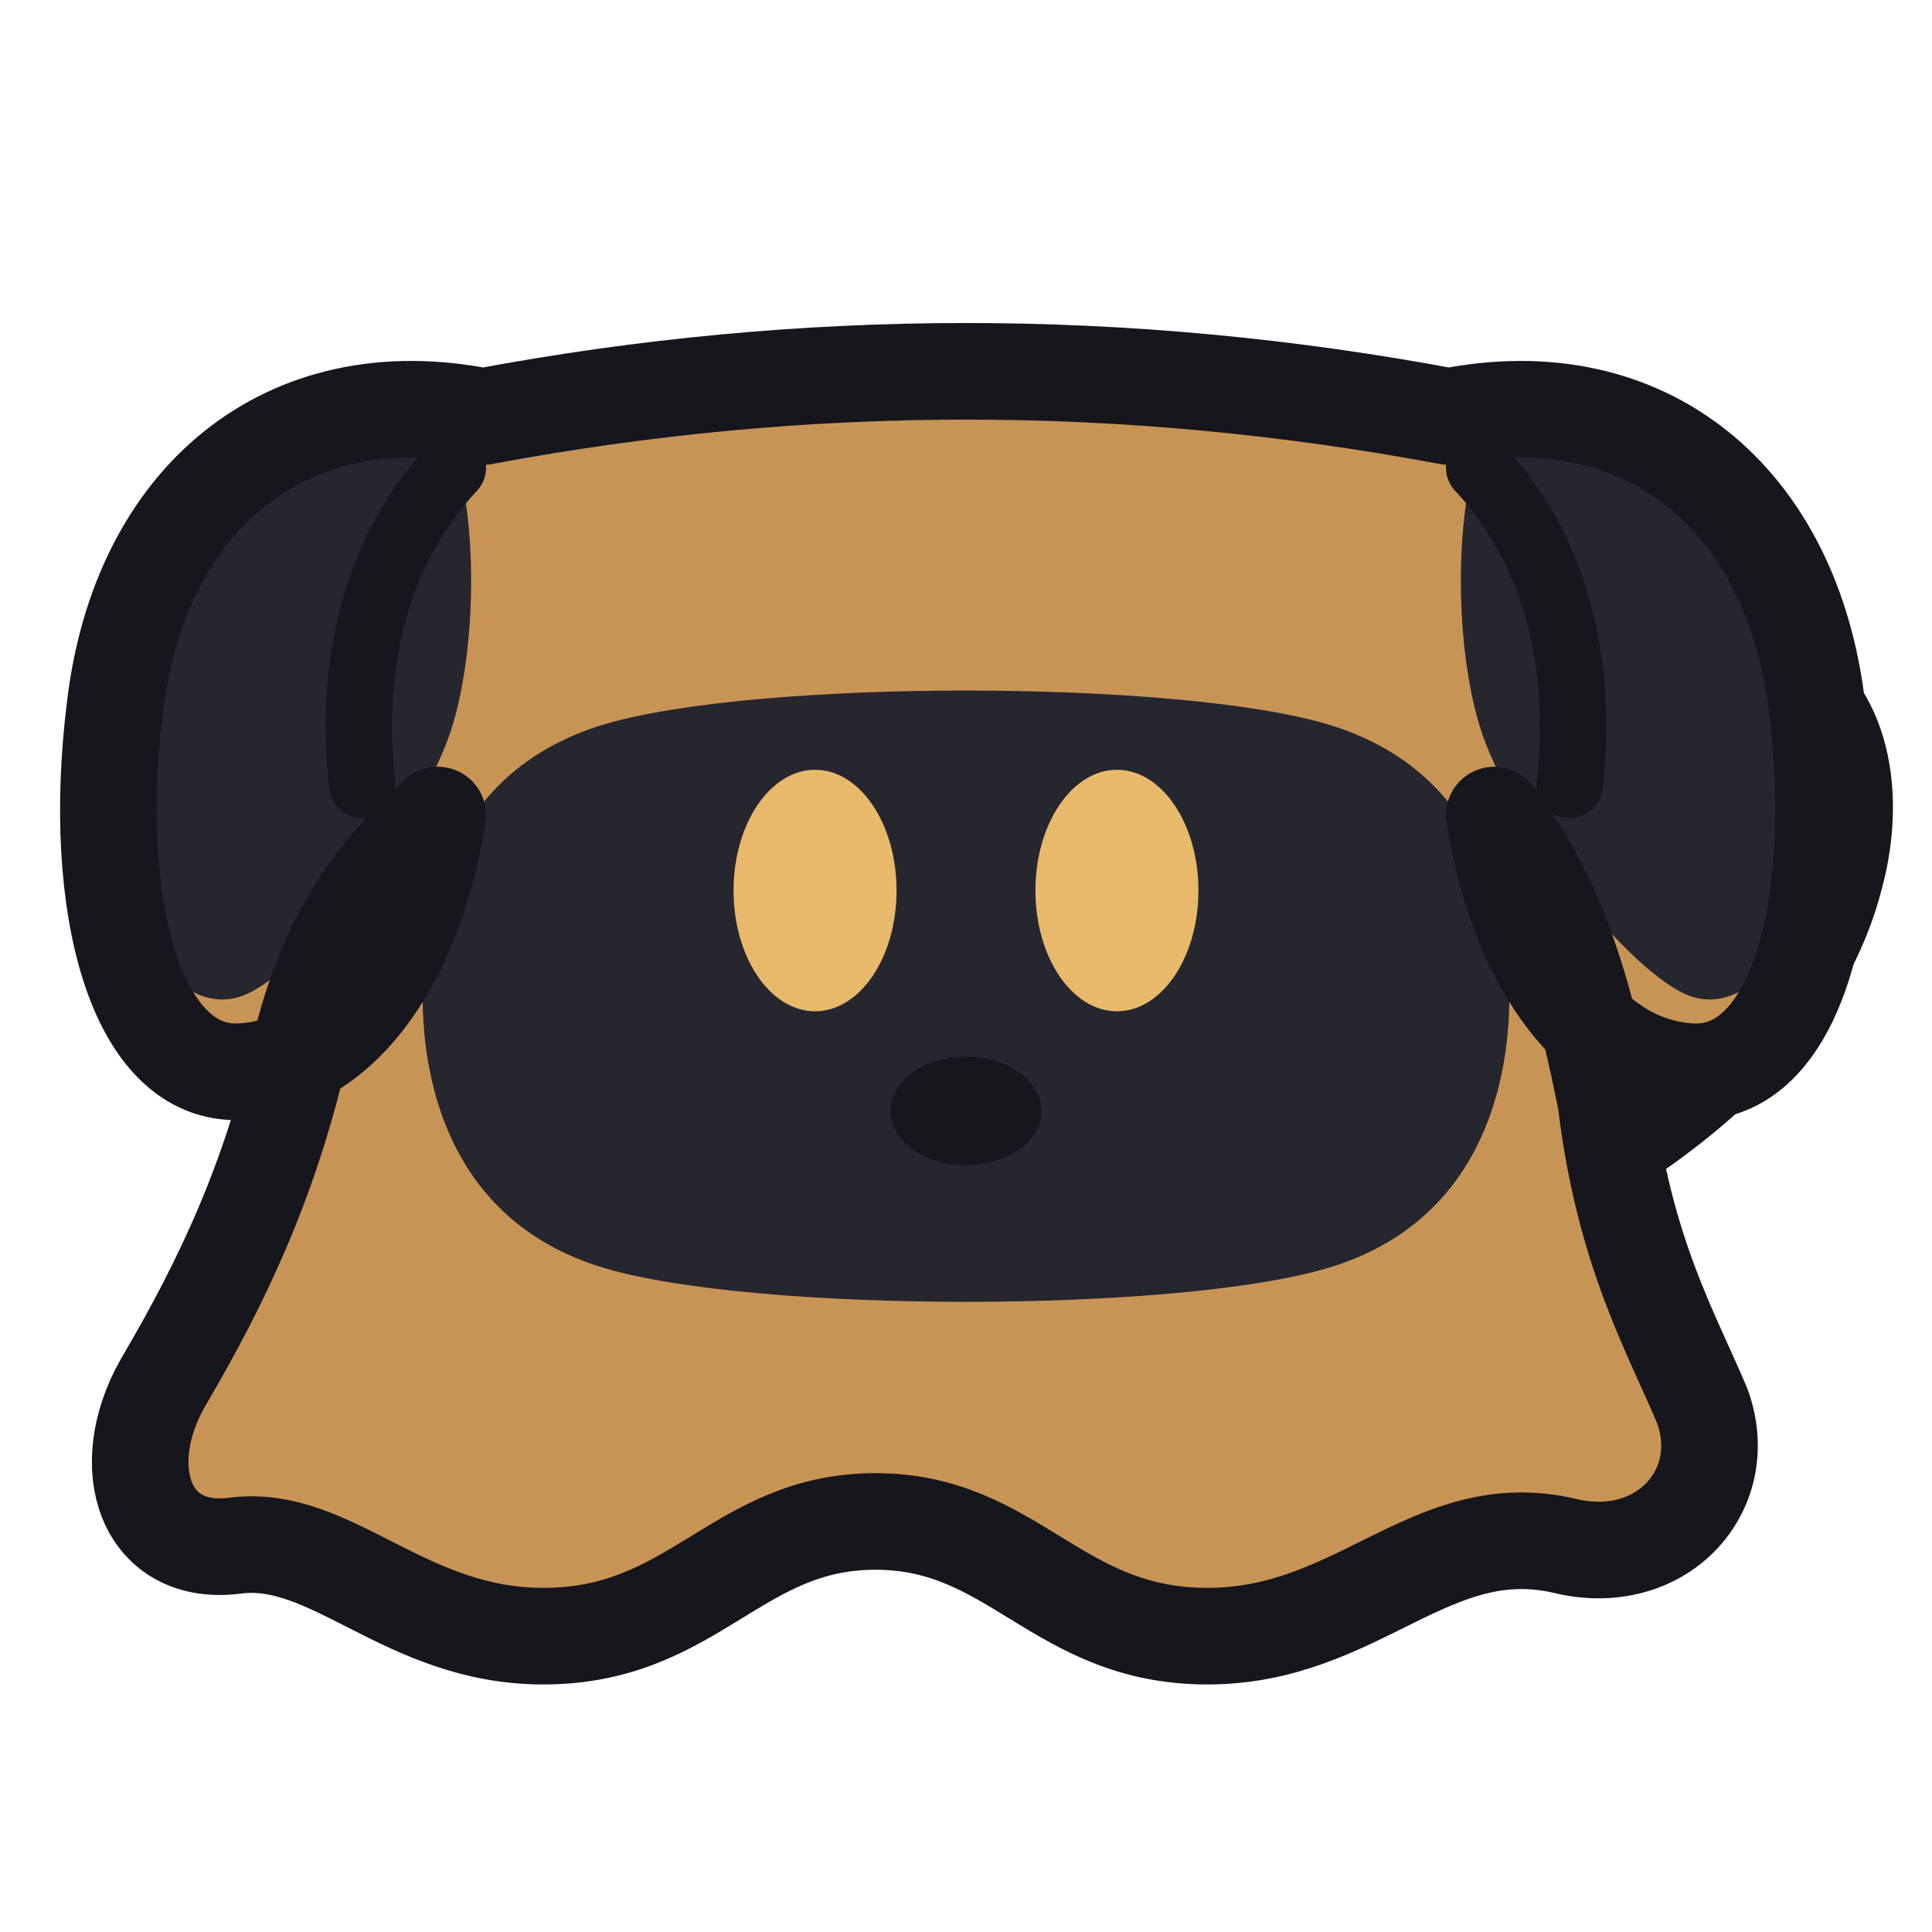
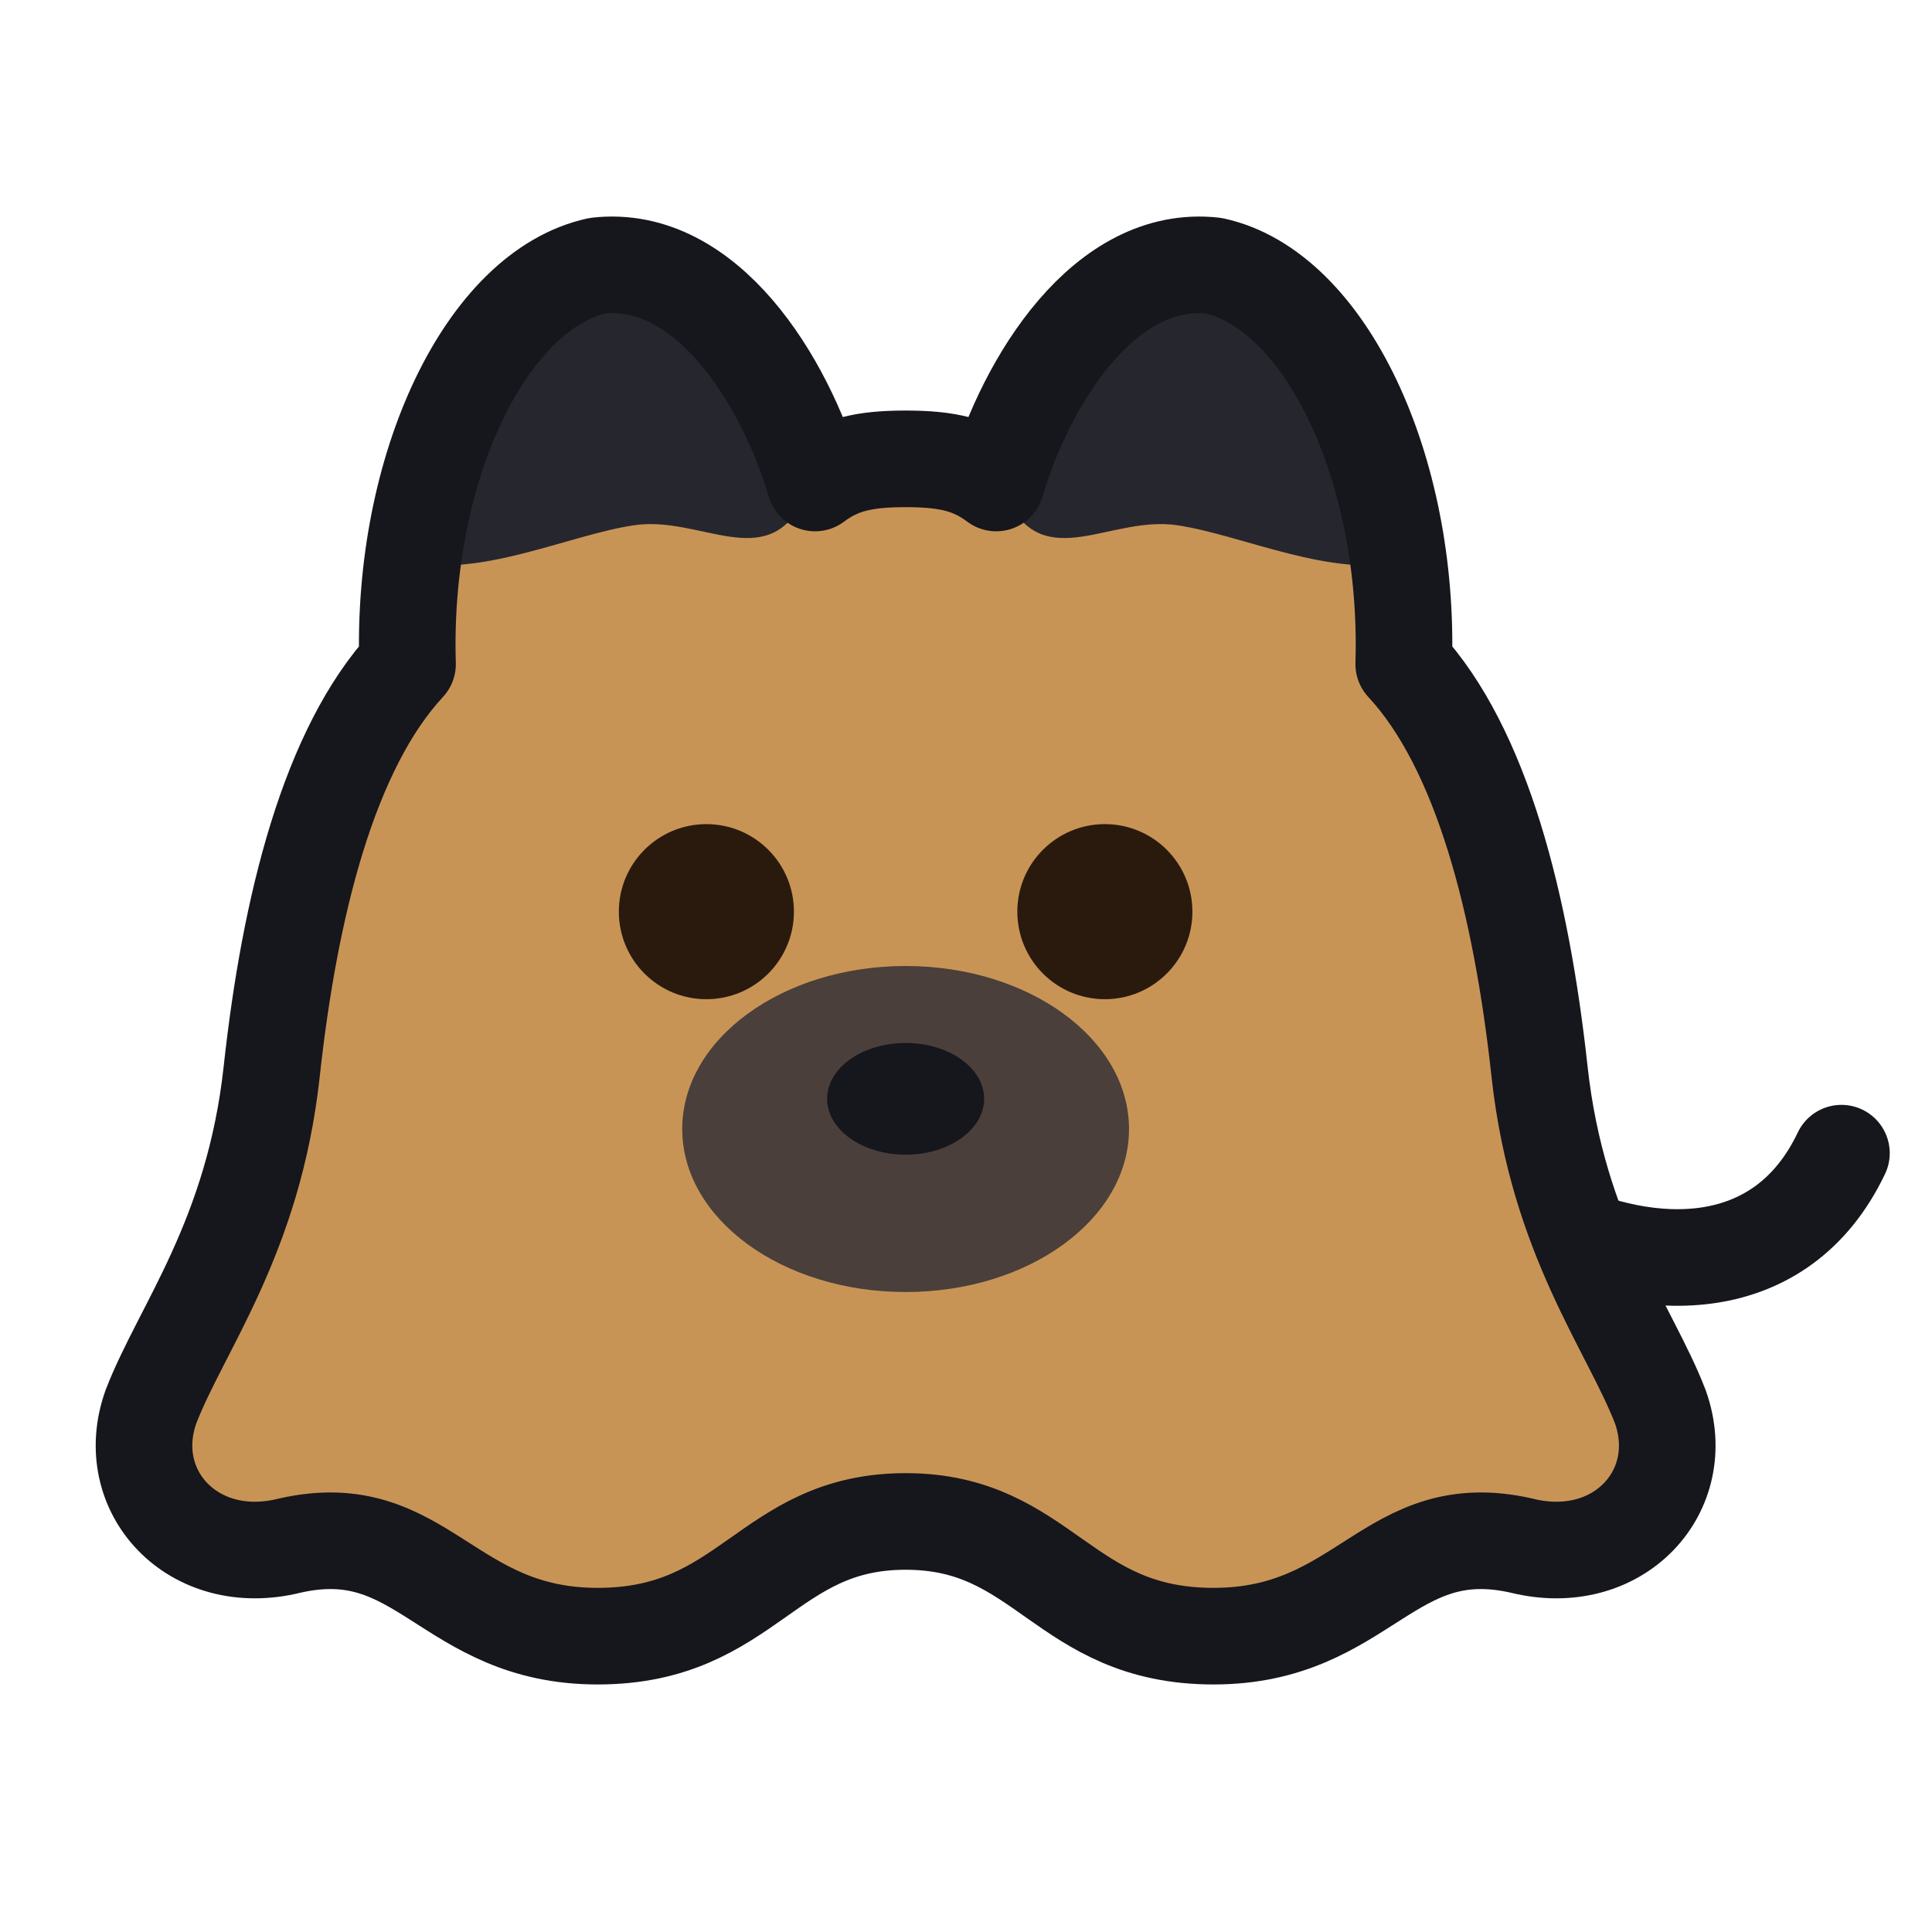
<svg xmlns="http://www.w3.org/2000/svg" width="256" height="256" viewBox="0 0 64 64">
  <defs>
    <clipPath id="body">
-       <path d="M14.5 27C13.8 31.5 11.5 35.3 8 35.5C4.5 35.7 3 30 3.8 23.5C4.6 16.5 9.5 12.5 16 13.8Q32 10.8 48 13.8C54.5 12.5 59.4 16.5 60.2 23.5C61 30 59.5 35.7 56 35.5C52.5 35.3 50.2 31.5 49.5 27C51.8 30 52.6 33.5 53.2 36.5C53.8 41.5 55.4 44.2 56.4 46.6C57.4 49.4 55 52 51.8 51.2C47.4 50.2 45 54.2 40 54.2C35 54.2 33.6 50.4 29 50.4C24.4 50.4 23 54.2 18 54.2C13.4 54.2 11 50.8 7.8 51.2C4.8 51.6 3.8 48.6 5.4 45.8C7.4 42.4 9 39 10 34.5C11 30.5 12.8 28.6 14.5 27Z" />
+       <path d="M30 15.2C31.4 15.2 32.2 15.4 33 16C34 12.6 36.6 8.4 40.2 8.8C43.9 9.6 46.7 15.5 46.5 22C49.1 24.8 50.4 30 51 35.5C51.6 41 54 44 55 46.6C56 49.4 53.6 52 50.4 51.2C46 50.2 45.2 54.2 40.2 54.2C35.2 54.2 34.6 50.4 30 50.4C25.4 50.4 24.8 54.2 19.8 54.2C14.8 54.2 14 50.2 9.6 51.2C6.4 52 4 49.4 5 46.6C6 44 8.4 41 9 35.5C9.6 30 10.9 24.8 13.5 22C13.3 15.5 16.1 9.6 19.8 8.8C23.4 8.4 26 12.6 27 16C27.8 15.4 28.6 15.2 30 15.2Z" />
    </clipPath>
  </defs>
-   <path fill="none" stroke="#16161D" stroke-width="3.2" stroke-linecap="round" stroke-linejoin="round" d="M53.4 38C56.5 36 59.8 33 60.8 29C61.6 26 60.8 23.2 58.8 22.4" />
-   <path fill="#C89456" d="M14.5 27C13.8 31.5 11.5 35.3 8 35.5C4.5 35.7 3 30 3.8 23.5C4.6 16.5 9.5 12.5 16 13.8Q32 10.8 48 13.8C54.5 12.5 59.4 16.5 60.2 23.5C61 30 59.5 35.7 56 35.5C52.5 35.3 50.2 31.5 49.5 27C51.8 30 52.6 33.5 53.2 36.5C53.8 41.5 55.4 44.2 56.4 46.6C57.4 49.4 55 52 51.8 51.2C47.4 50.2 45 54.2 40 54.2C35 54.2 33.6 50.4 29 50.4C24.4 50.4 23 54.2 18 54.2C13.4 54.2 11 50.8 7.8 51.2C4.8 51.6 3.8 48.6 5.4 45.8C7.4 42.4 9 39 10 34.5C11 30.5 12.8 28.6 14.5 27Z" />
-   <path fill="#26262E" clip-path="url(#body)" d="M20 24C25 22.5 39 22.5 44 24C49 25.5 50 30 50 33C50 36 49 40.5 44 42C39 43.5 25 43.5 20 42C15 40.5 14 36 14 33C14 30 15 25.5 20 24Z" />
-   <path fill="#26262E" clip-path="url(#body)" d="M4 14C5.75 11.5 12.17 11.33 14 13C15.83 14.67 16 20.67 15 24C14 27.33 9.92 32.33 8 33C6.08 33.67 4.17 31.17 3.5 28C2.83 24.83 2.25 16.5 4 14Z" />
-   <path fill="#26262E" clip-path="url(#body)" d="M60 14C58.25 11.5 51.83 11.33 50 13C48.17 14.67 48 20.67 49 24C50 27.33 54.08 32.33 56 33C57.92 33.67 59.83 31.17 60.5 28C61.17 24.83 61.75 16.5 60 14Z" />
-   <path fill="none" stroke="#16161D" stroke-width="3.2" stroke-linecap="round" stroke-linejoin="round" d="M14.5 27C13.8 31.5 11.5 35.3 8 35.5C4.5 35.7 3 30 3.8 23.5C4.6 16.5 9.5 12.5 16 13.8Q32 10.8 48 13.8C54.5 12.5 59.4 16.5 60.2 23.5C61 30 59.5 35.7 56 35.5C52.5 35.3 50.2 31.5 49.5 27C51.8 30 52.6 33.5 53.2 36.5C53.8 41.5 55.4 44.2 56.4 46.6C57.4 49.4 55 52 51.8 51.2C47.4 50.2 45 54.2 40 54.2C35 54.2 33.6 50.4 29 50.4C24.4 50.4 23 54.2 18 54.2C13.4 54.2 11 50.8 7.8 51.2C4.8 51.6 3.8 48.6 5.4 45.8C7.4 42.4 9 39 10 34.5C11 30.5 12.8 28.6 14.5 27Z" />
-   <path fill="none" stroke="#16161D" stroke-width="2.2" stroke-linecap="round" stroke-linejoin="round" d="M15 15.5C12.2 18.5 11.6 22.5 12 26M49 15.5C51.8 18.5 52.4 22.5 52 26" />
-   <ellipse fill="#16161D" cx="32" cy="36.8" rx="2.5" ry="1.8" />
-   <ellipse fill="#E8B96A" cx="27" cy="29.5" rx="2.7" ry="4" />
-   <ellipse fill="#E8B96A" cx="37" cy="29.5" rx="2.7" ry="4" />
+   <path fill="none" stroke="#16161D" stroke-width="3.2" stroke-linecap="round" stroke-linejoin="round" d="M51.3 40.6C54.6 42.2 59 42.4 61 38.2" />
+   <path fill="#C89456" d="M30 15.2C31.4 15.2 32.2 15.4 33 16C34 12.6 36.6 8.4 40.2 8.8C43.9 9.6 46.7 15.5 46.5 22C49.1 24.8 50.4 30 51 35.5C51.6 41 54 44 55 46.6C56 49.4 53.6 52 50.4 51.2C46 50.2 45.2 54.2 40.2 54.2C35.2 54.2 34.6 50.4 30 50.4C25.4 50.4 24.8 54.2 19.8 54.2C14.8 54.2 14 50.2 9.6 51.2C6.4 52 4 49.4 5 46.6C6 44 8.4 41 9 35.5C9.6 30 10.9 24.8 13.5 22C13.3 15.5 16.1 9.6 19.8 8.8C23.4 8.4 26 12.6 27 16C27.8 15.4 28.6 15.2 30 15.2Z" />
+   <path fill="#26262E" clip-path="url(#body)" d="M31.6 3C35.03 0.73 50.27 1.17 54 3C57.73 4.83 55.23 11.4 54 14C52.77 16.6 49.1 18.03 46.6 18.6C44.1 19.17 41.2 17.73 39 17.4C36.8 17.07 34.63 19 33.4 16.6C32.17 14.2 28.17 5.27 31.6 3Z" />
+   <path fill="#26262E" clip-path="url(#body)" d="M28.4 3C24.97 0.73 9.73 1.17 6 3C2.27 4.83 4.77 11.4 6 14C7.23 16.6 10.9 18.03 13.4 18.6C15.9 19.17 18.8 17.73 21 17.4C23.2 17.07 25.37 19 26.6 16.6C27.83 14.2 31.83 5.27 28.4 3Z" />
+   <path fill="#4A3F3A" clip-path="url(#body)" d="M37.4 37.4C37.4 40.38 34.09 42.8 30 42.8C25.91 42.8 22.6 40.38 22.6 37.4C22.6 34.42 25.91 32 30 32C34.09 32 37.4 34.42 37.4 37.4Z" />
+   <path fill="none" stroke="#16161D" stroke-width="3.2" stroke-linecap="round" stroke-linejoin="round" d="M30 15.2C31.4 15.2 32.2 15.4 33 16C34 12.6 36.6 8.4 40.2 8.8C43.9 9.6 46.7 15.5 46.5 22C49.1 24.8 50.4 30 51 35.5C51.6 41 54 44 55 46.6C56 49.4 53.6 52 50.4 51.2C46 50.2 45.2 54.2 40.2 54.2C35.2 54.2 34.6 50.4 30 50.4C25.4 50.4 24.8 54.2 19.8 54.2C14.8 54.2 14 50.2 9.6 51.2C6.4 52 4 49.4 5 46.6C6 44 8.4 41 9 35.5C9.6 30 10.9 24.8 13.5 22C13.3 15.5 16.1 9.6 19.8 8.8C23.4 8.4 26 12.6 27 16C27.8 15.4 28.6 15.2 30 15.2Z" />
+   <ellipse fill="#2A1A0E" cx="23.4" cy="30.2" rx="2.9" ry="2.9" />
+   <ellipse fill="#2A1A0E" cx="36.6" cy="30.2" rx="2.9" ry="2.9" />
+   <ellipse fill="#16161D" cx="30" cy="36.4" rx="2.6" ry="1.85" />
</svg>
